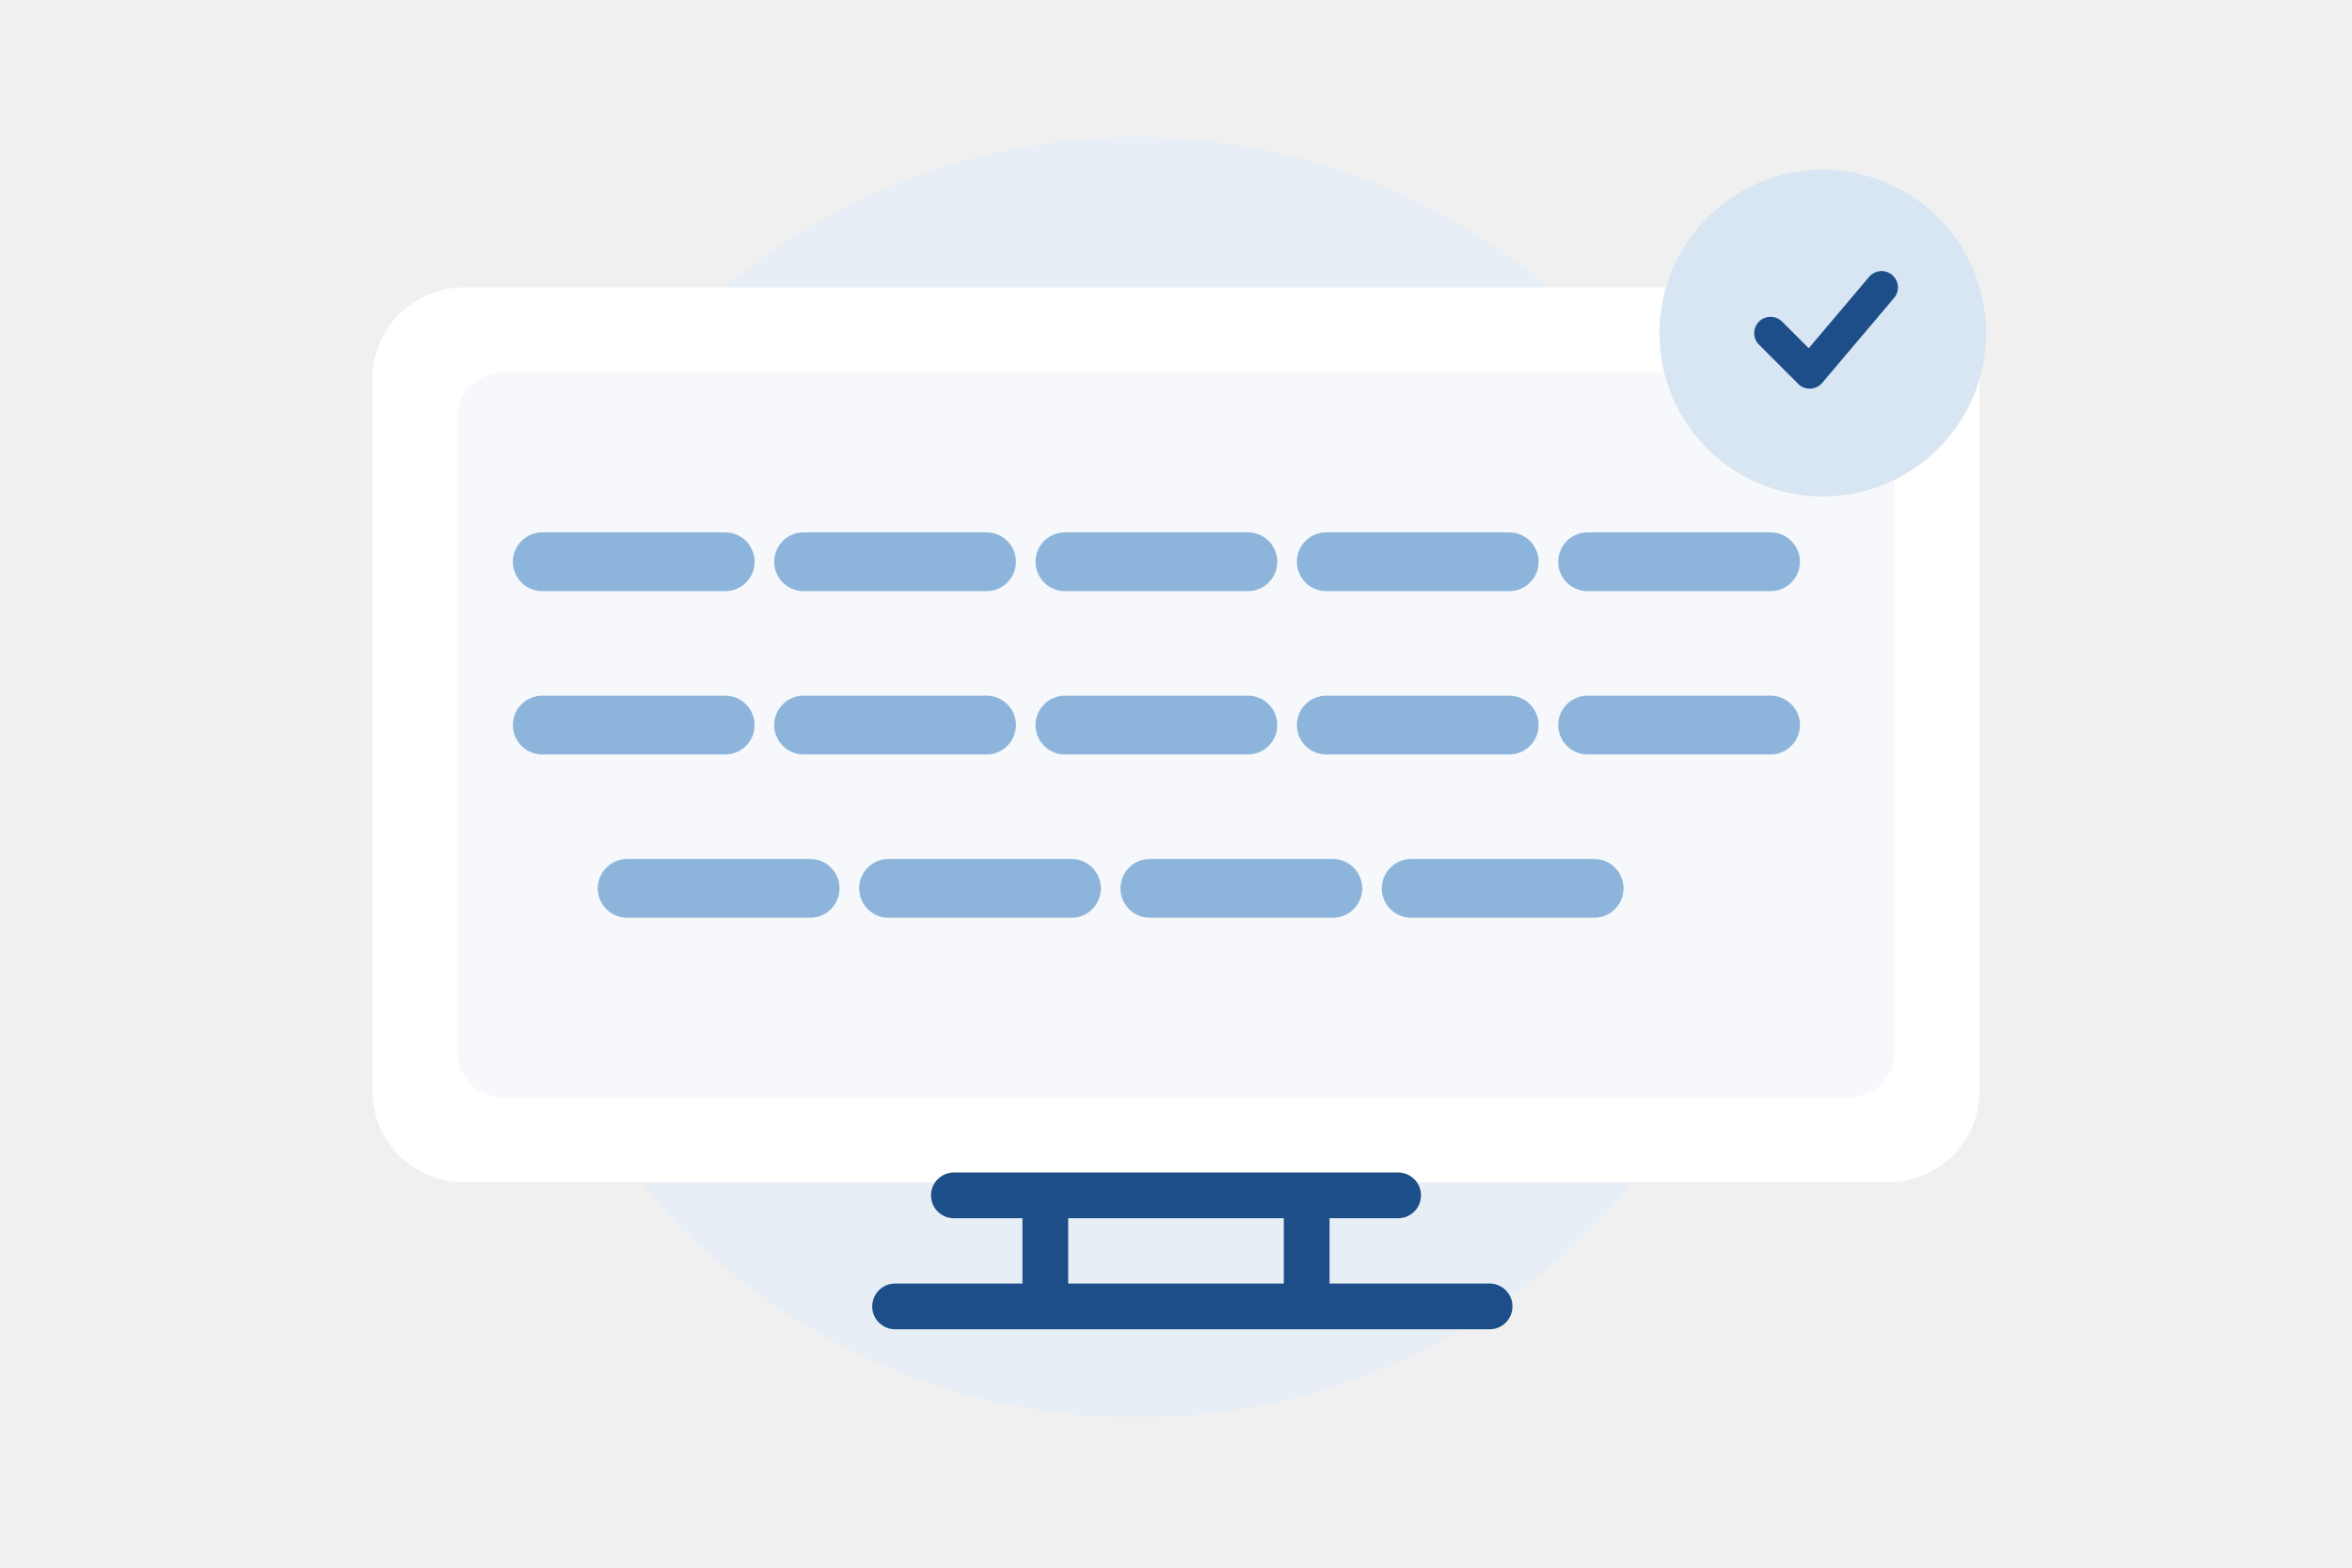
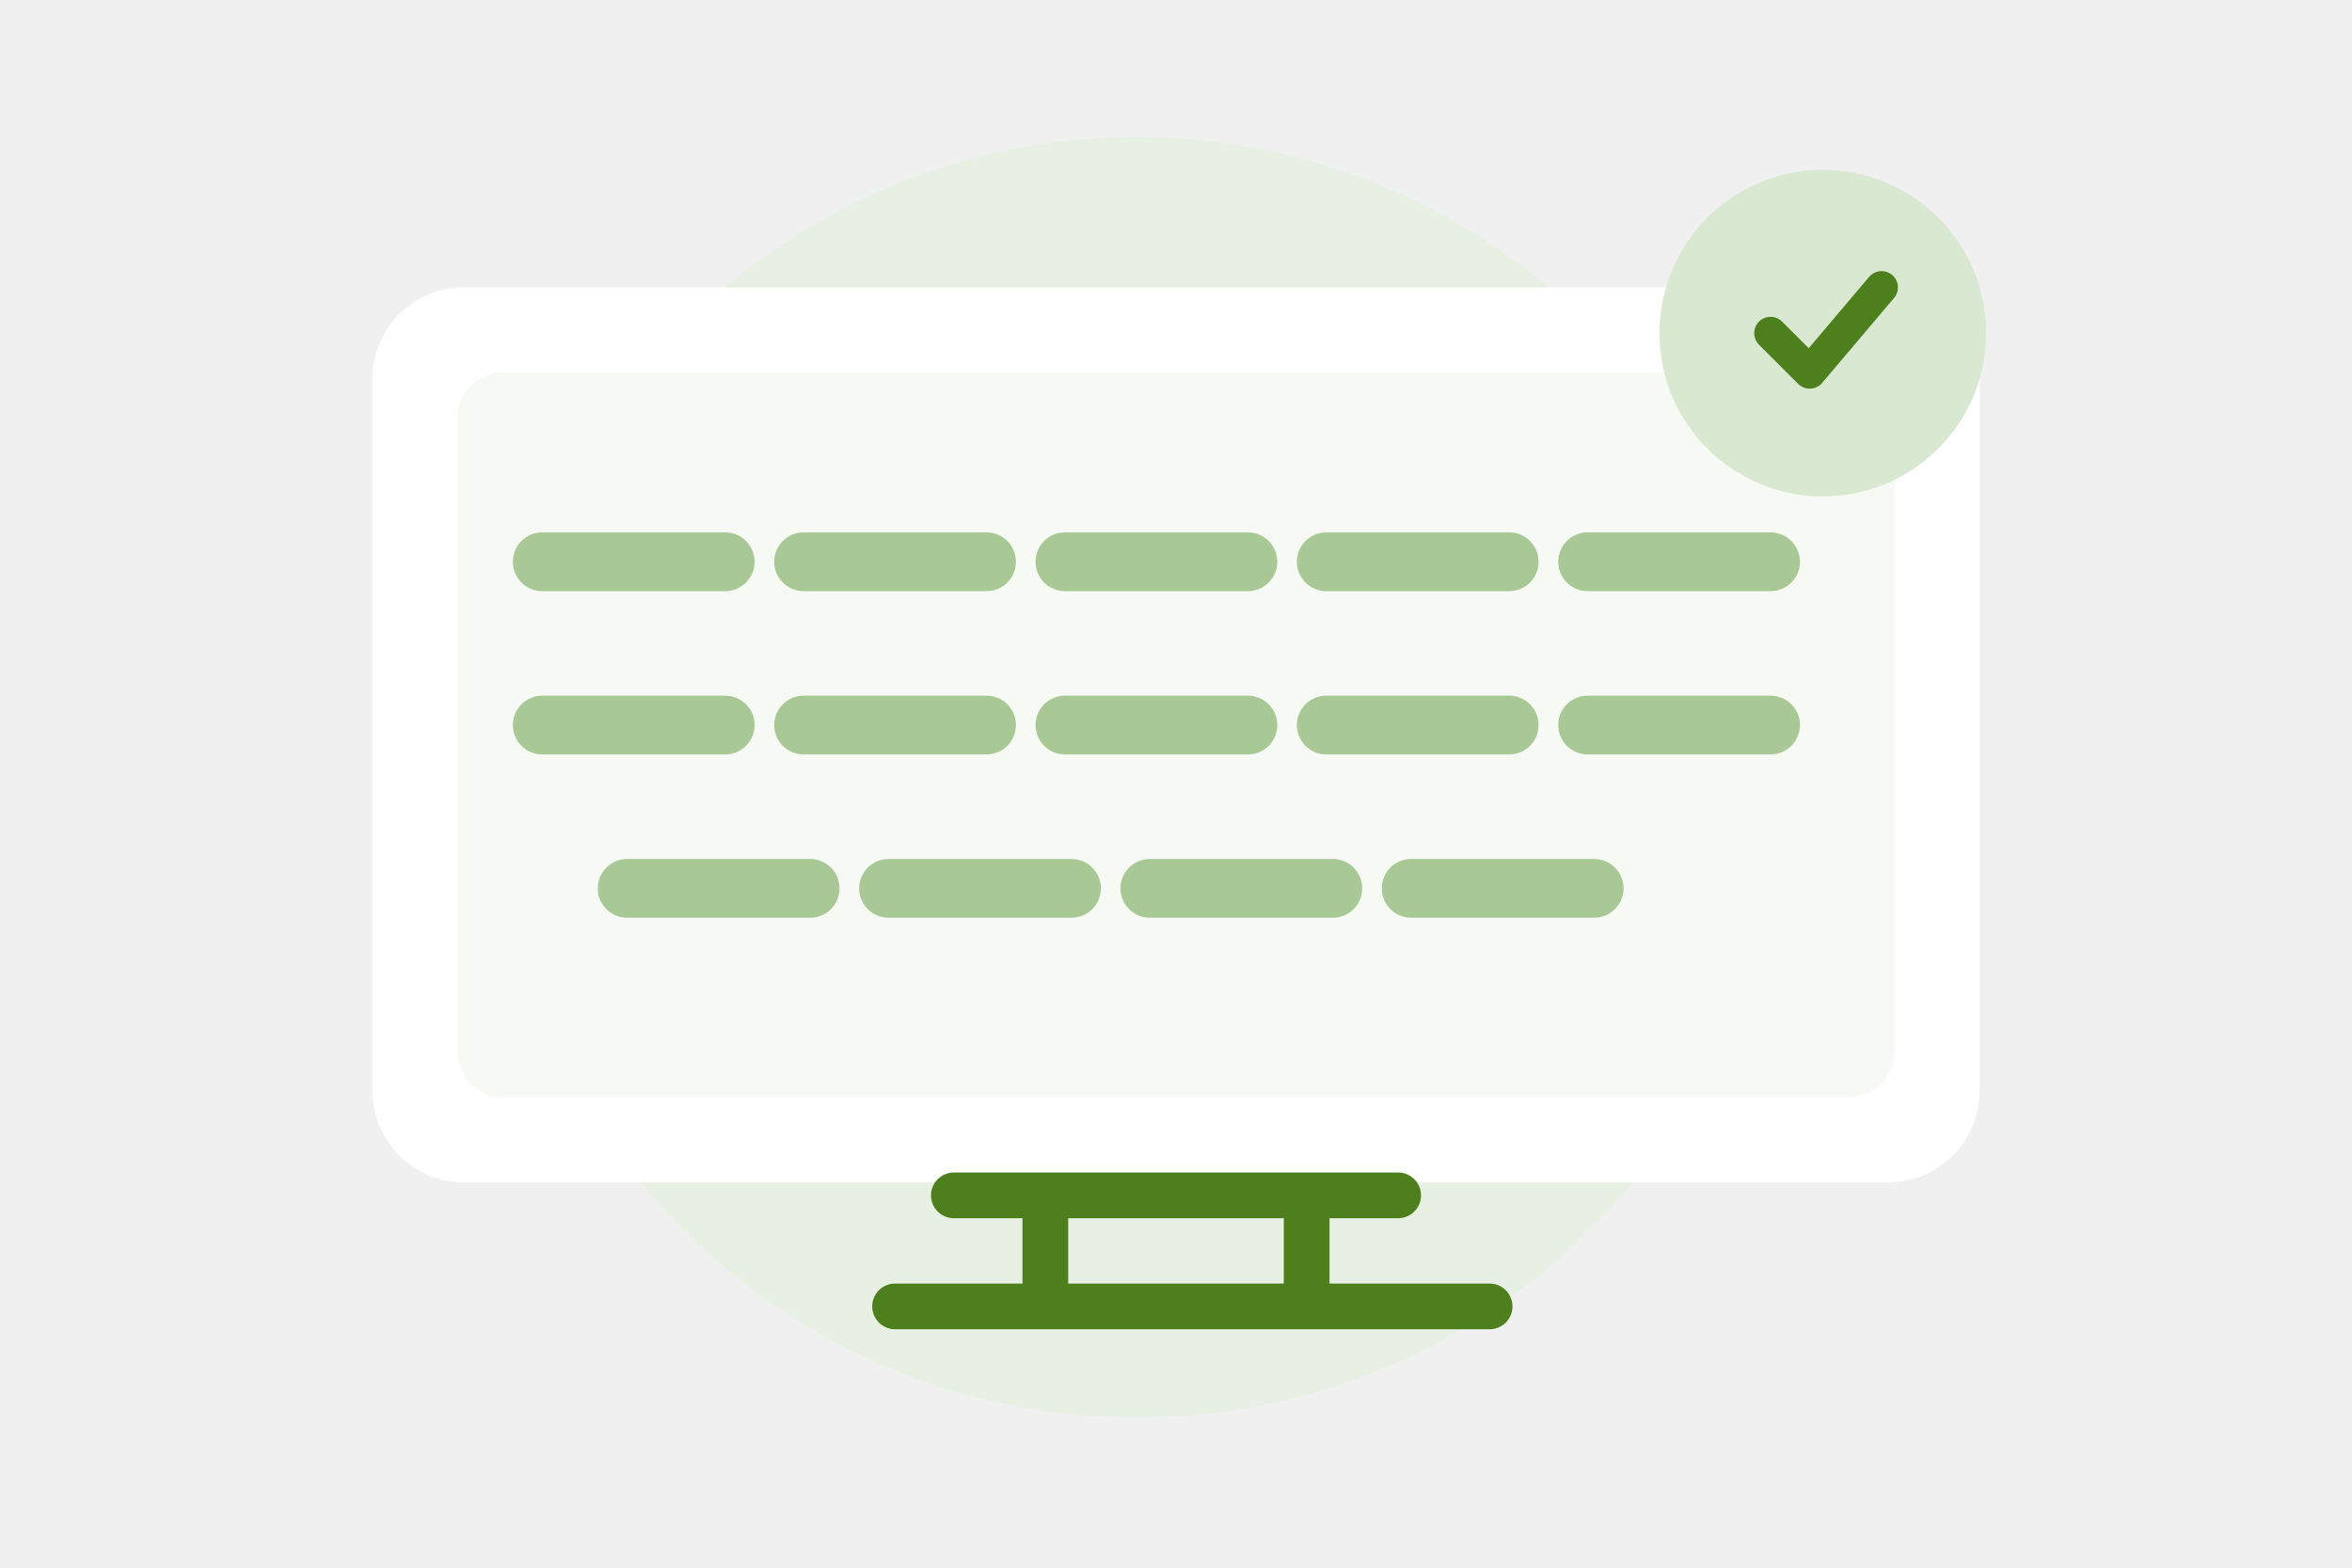
<svg xmlns="http://www.w3.org/2000/svg" viewBox="0 0 360 240" fill="none">
-   <circle cx="174" cy="119" r="98" fill="#E8EEF5" />
+   <circle cx="174" cy="119" r="98" fill="#E8F0E3" />
  <rect x="57" y="44" width="246" height="137" rx="14" fill="#fff" />
-   <rect x="70" y="57" width="220" height="111" rx="7" fill="#F6F8FB" />
-   <path d="M83 86h28m12 0h28m12 0h28m12 0h28m12 0h28M83 111h28m12 0h28m12 0h28m12 0h28m12 0h28M96 136h28m12 0h28m12 0h28m12 0h28" stroke="#8DB5DB" stroke-width="9" stroke-linecap="round" />
-   <path d="M146 183h68m-54 0v17m40-17v17m-63 0h91" stroke="#1D4E89" stroke-width="7" stroke-linecap="round" />
-   <circle cx="279" cy="51" r="25" fill="#D8E5F2" />
-   <path d="m271 51 6 6 11-13" stroke="#1D4E89" stroke-width="5" stroke-linecap="round" stroke-linejoin="round" />
+   <rect x="70" y="57" width="220" height="111" rx="7" fill="#F7FAF4" />
+   <path d="M83 86h28m12 0h28m12 0h28m12 0h28m12 0h28M83 111h28m12 0h28m12 0h28m12 0h28m12 0h28M96 136h28m12 0h28m12 0h28m12 0h28" stroke="#A8C995" stroke-width="9" stroke-linecap="round" />
+   <path d="M146 183h68m-54 0v17m40-17v17m-63 0h91" stroke="#4D7F1C" stroke-width="7" stroke-linecap="round" />
+   <circle cx="279" cy="51" r="25" fill="#D9E8D0" />
+   <path d="m271 51 6 6 11-13" stroke="#4D7F1C" stroke-width="5" stroke-linecap="round" stroke-linejoin="round" />
</svg>
